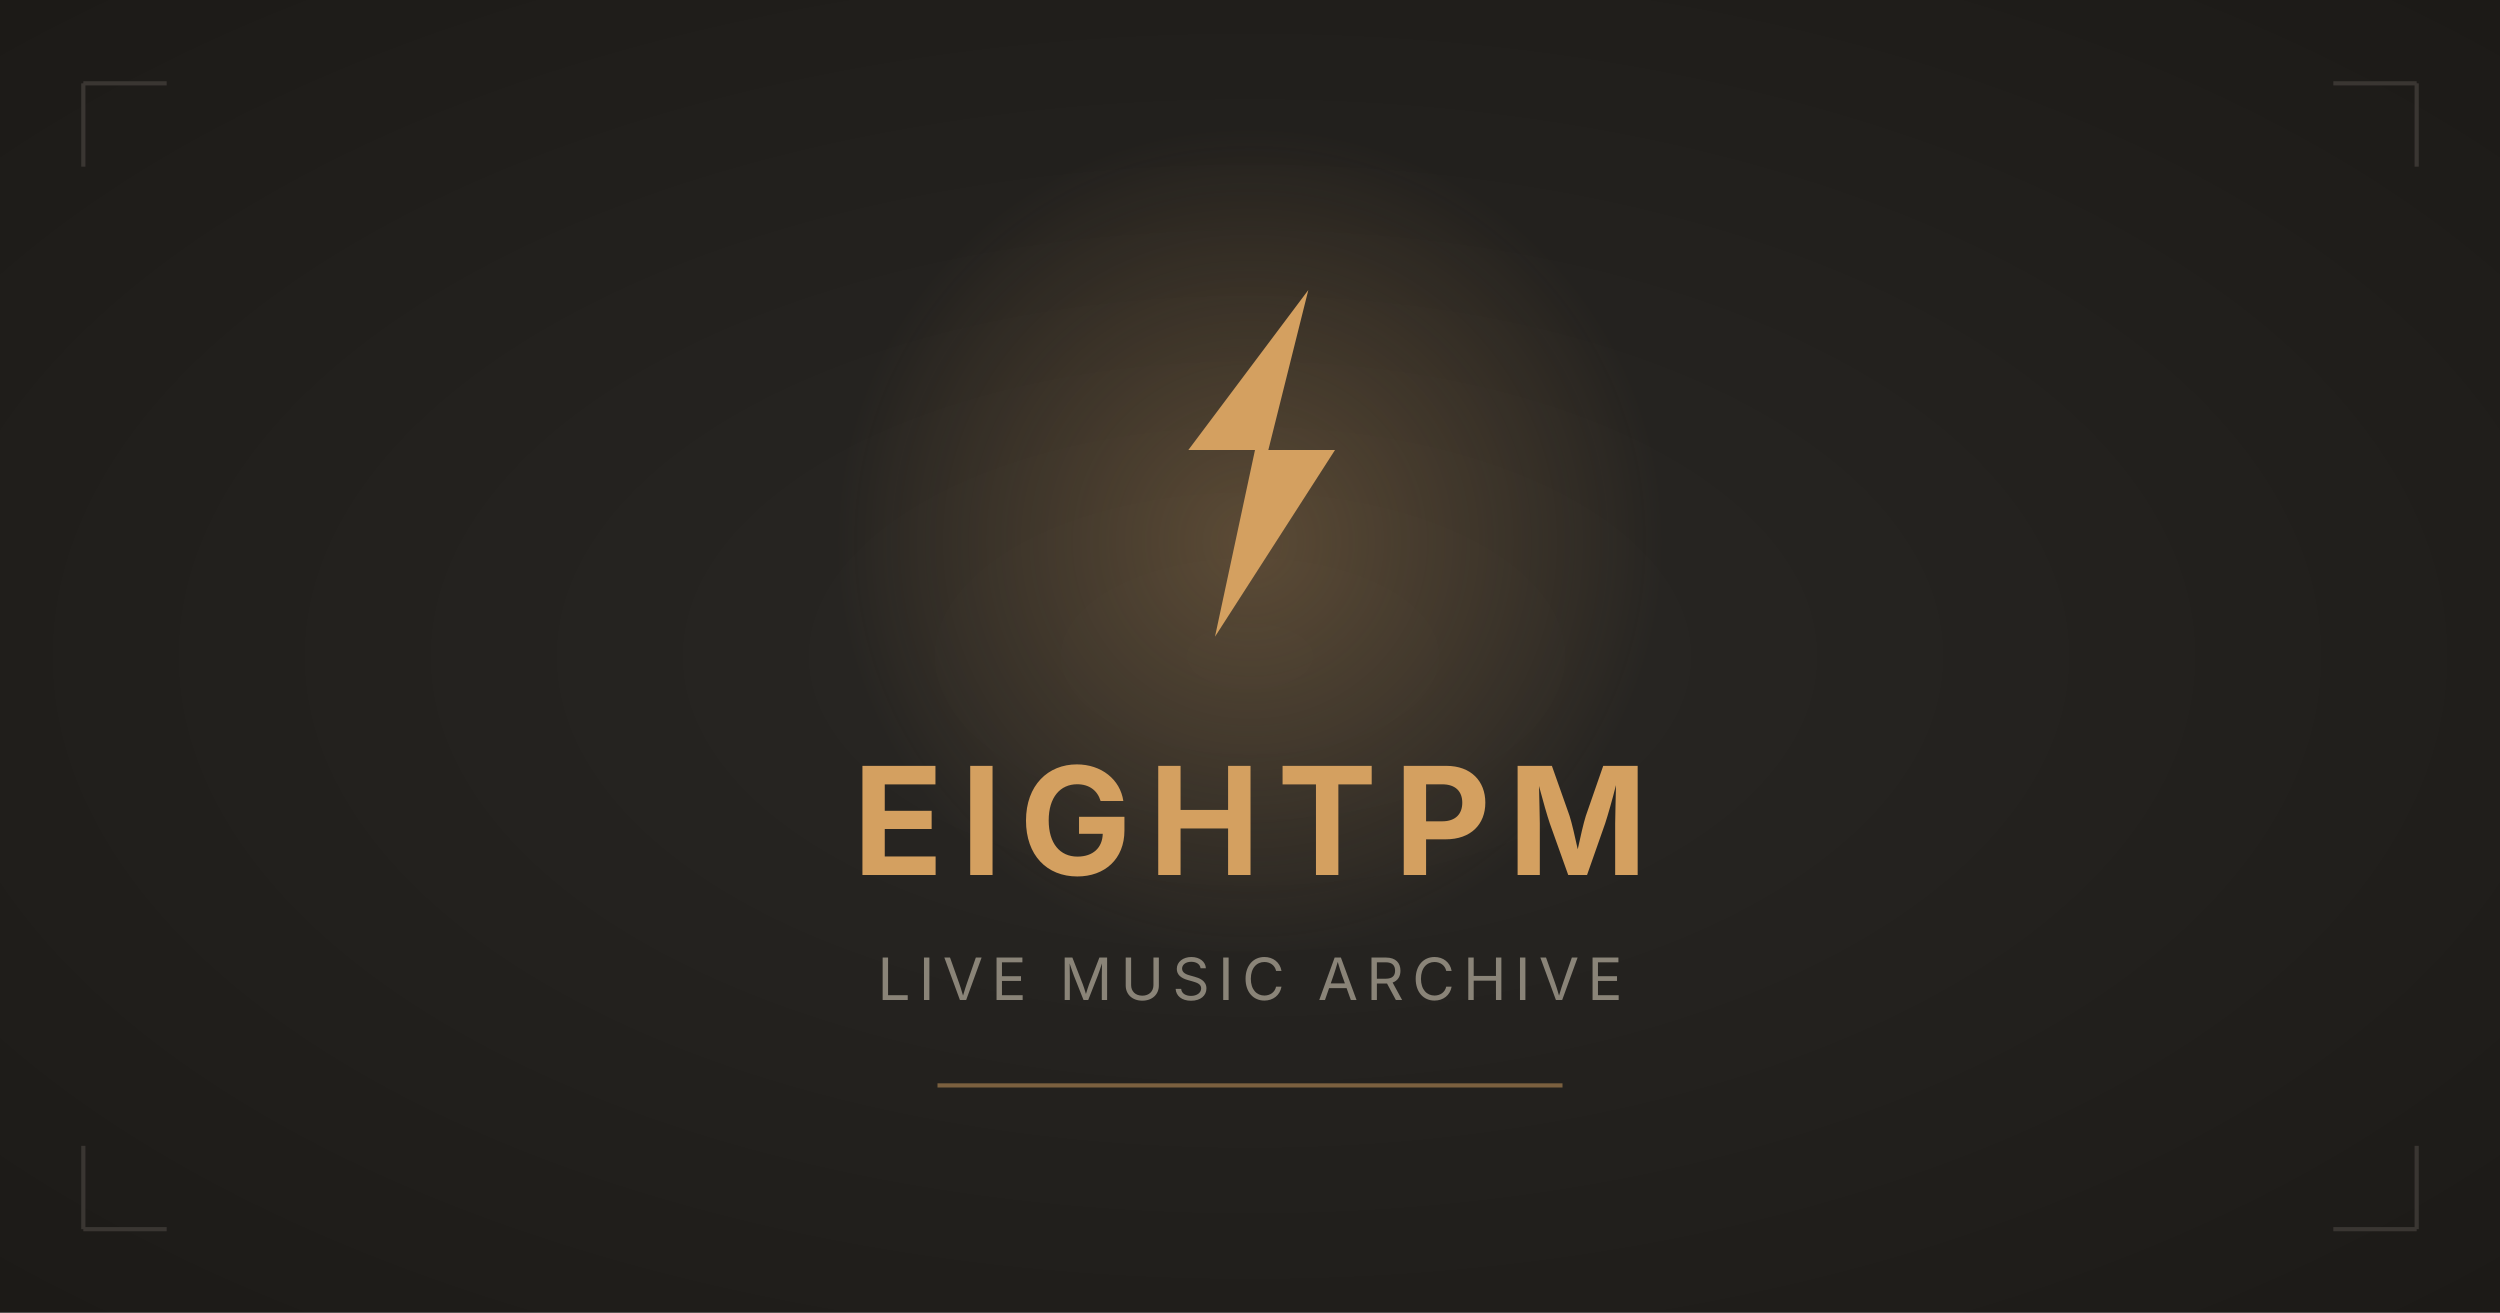
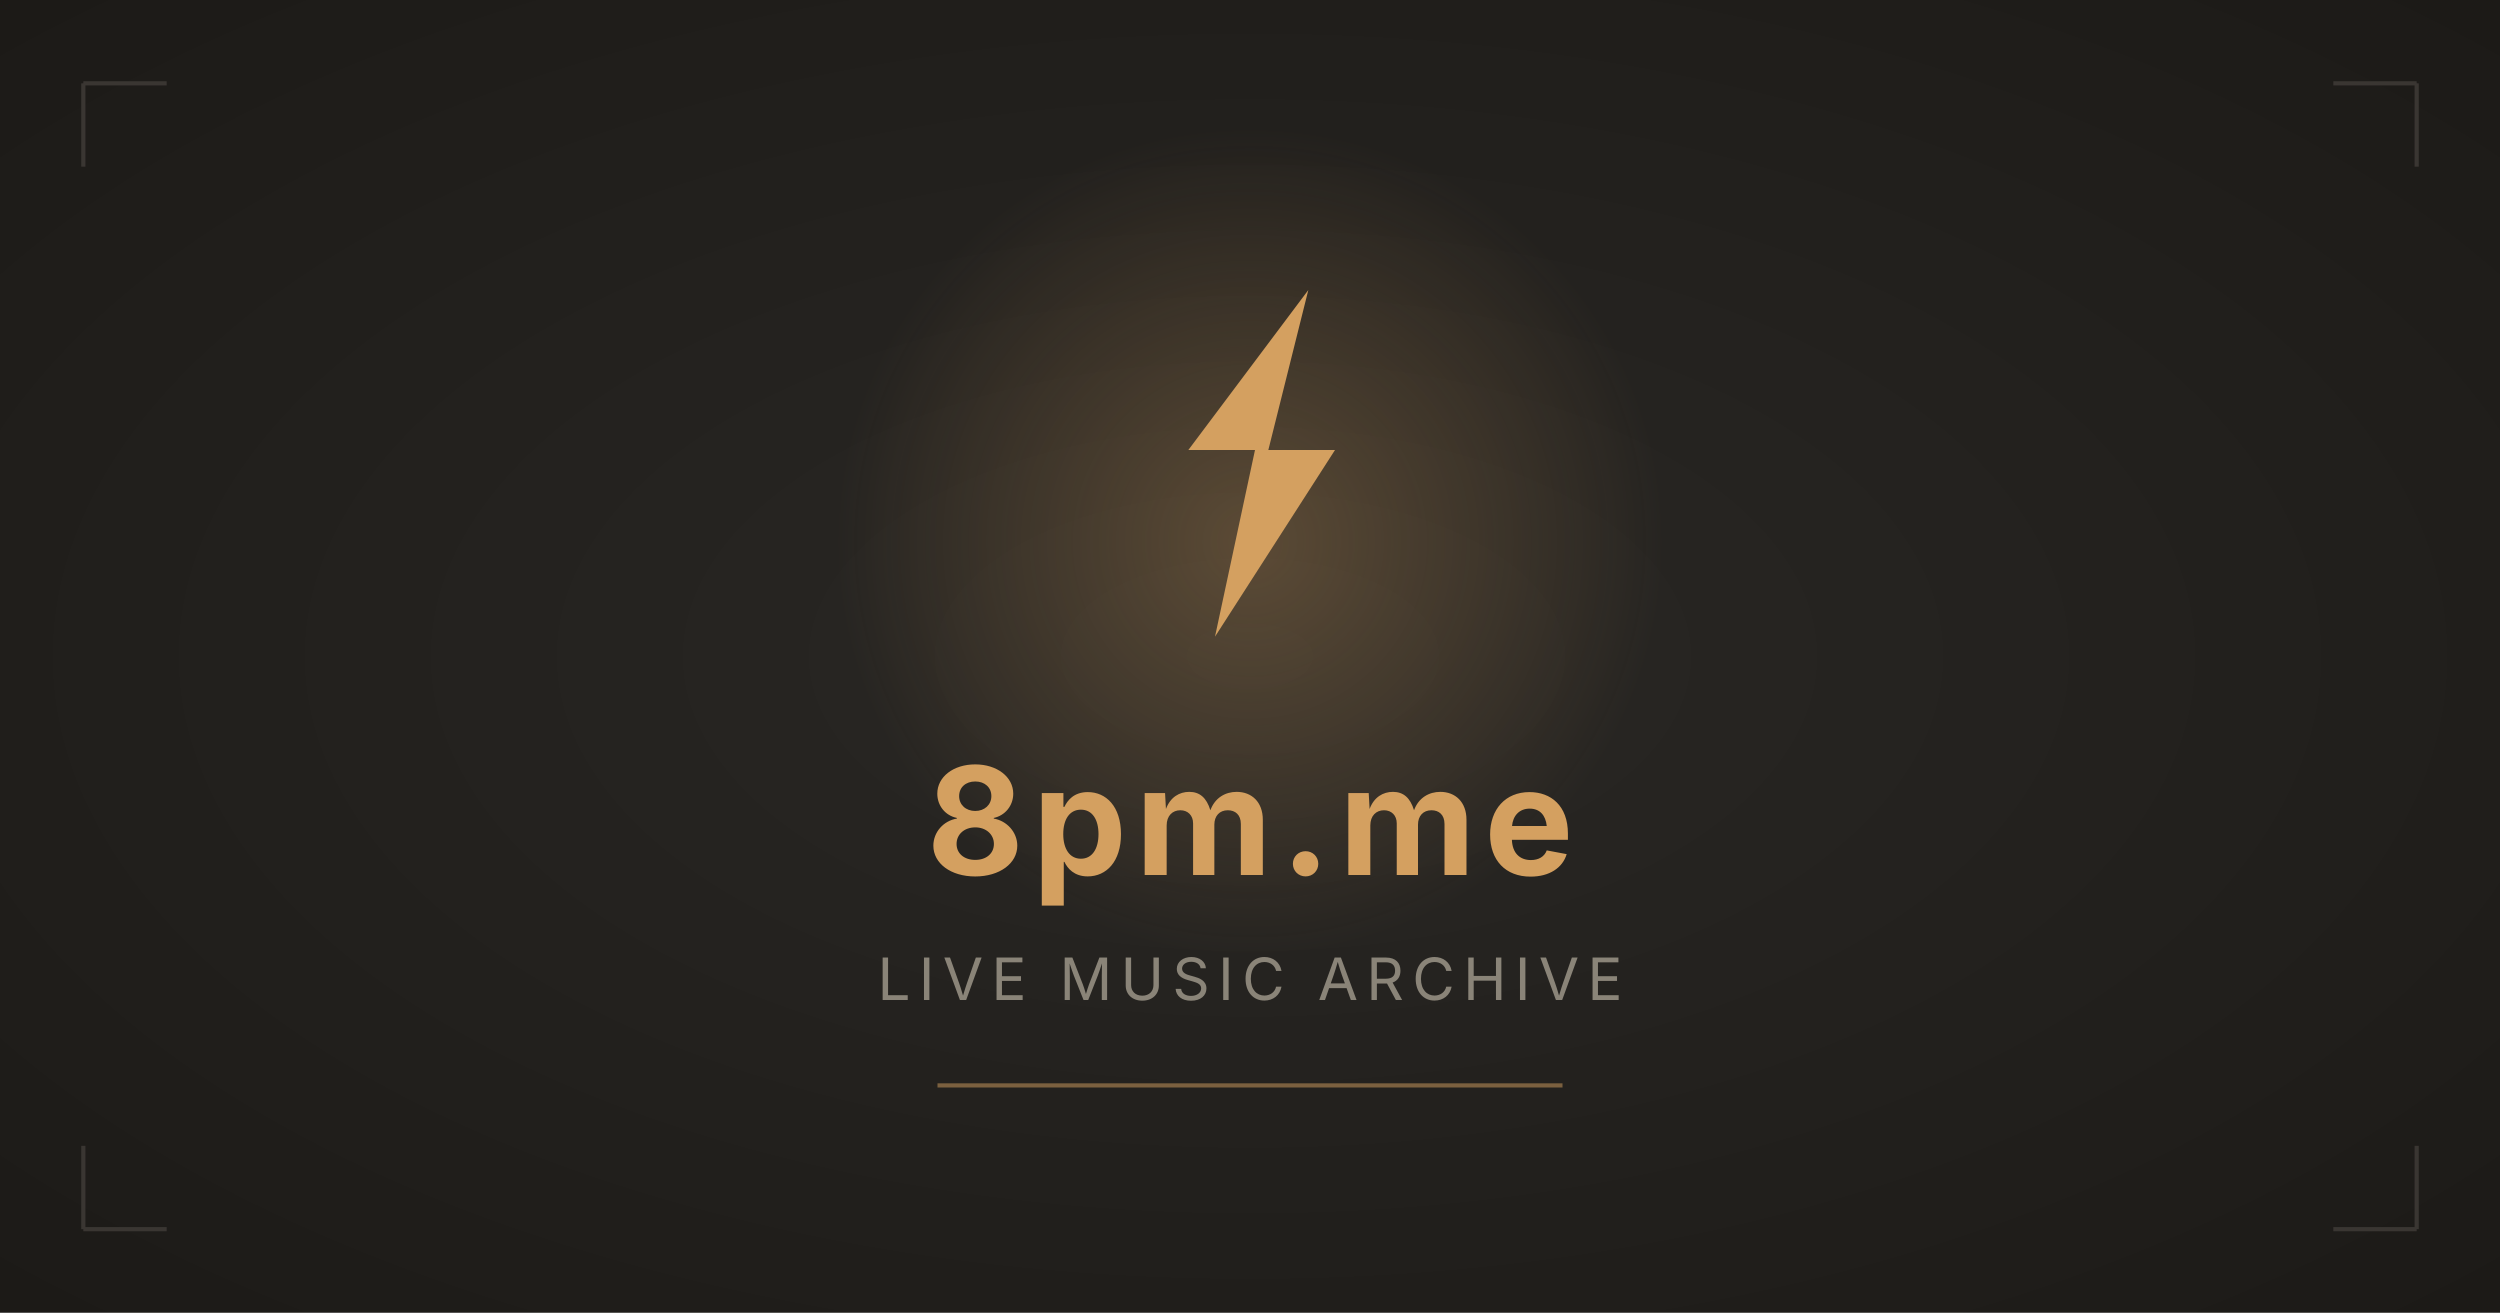
<svg xmlns="http://www.w3.org/2000/svg" viewBox="0 0 1200 630" width="1200" height="630">
  <rect width="1200" height="630" fill="#1c1a17" />
  <defs>
    <radialGradient id="bgGlow" cx="50%" cy="50%" r="70%">
      <stop offset="0%" stop-color="#2a2825" />
      <stop offset="100%" stop-color="#1c1a17" />
    </radialGradient>
    <radialGradient id="logoGlow" cx="50%" cy="50%" r="50%">
      <stop offset="0%" stop-color="#d4a060" stop-opacity="0.3" />
      <stop offset="100%" stop-color="#d4a060" stop-opacity="0" />
    </radialGradient>
  </defs>
  <rect width="1200" height="630" fill="url(#bgGlow)" />
  <ellipse cx="600" cy="260" rx="200" ry="200" fill="url(#logoGlow)" />
  <g transform="translate(500, 120) scale(0.4)">
    <path d="M320 48L176 240h80l-48 224 144-224h-80z" fill="#d4a060" />
  </g>
-   <text x="600" y="420" font-family="system-ui, -apple-system, sans-serif" font-size="72" font-weight="700" fill="#d4a060" text-anchor="middle" letter-spacing="8">EIGHTPM</text>
+   <text x="600" y="420" font-family="system-ui, -apple-system, sans-serif" font-size="72" font-weight="700" fill="#d4a060" text-anchor="middle" letter-spacing="4">8pm.me</text>
  <text x="600" y="480" font-family="system-ui, -apple-system, sans-serif" font-size="28" fill="#8a8478" text-anchor="middle" letter-spacing="4">LIVE MUSIC ARCHIVE</text>
  <rect x="450" y="520" width="300" height="2" fill="#d4a060" opacity="0.5" />
  <path d="M40 40 L40 80 M40 40 L80 40" stroke="#3a3632" stroke-width="2" fill="none" />
  <path d="M1160 40 L1160 80 M1160 40 L1120 40" stroke="#3a3632" stroke-width="2" fill="none" />
  <path d="M40 590 L40 550 M40 590 L80 590" stroke="#3a3632" stroke-width="2" fill="none" />
  <path d="M1160 590 L1160 550 M1160 590 L1120 590" stroke="#3a3632" stroke-width="2" fill="none" />
</svg>
